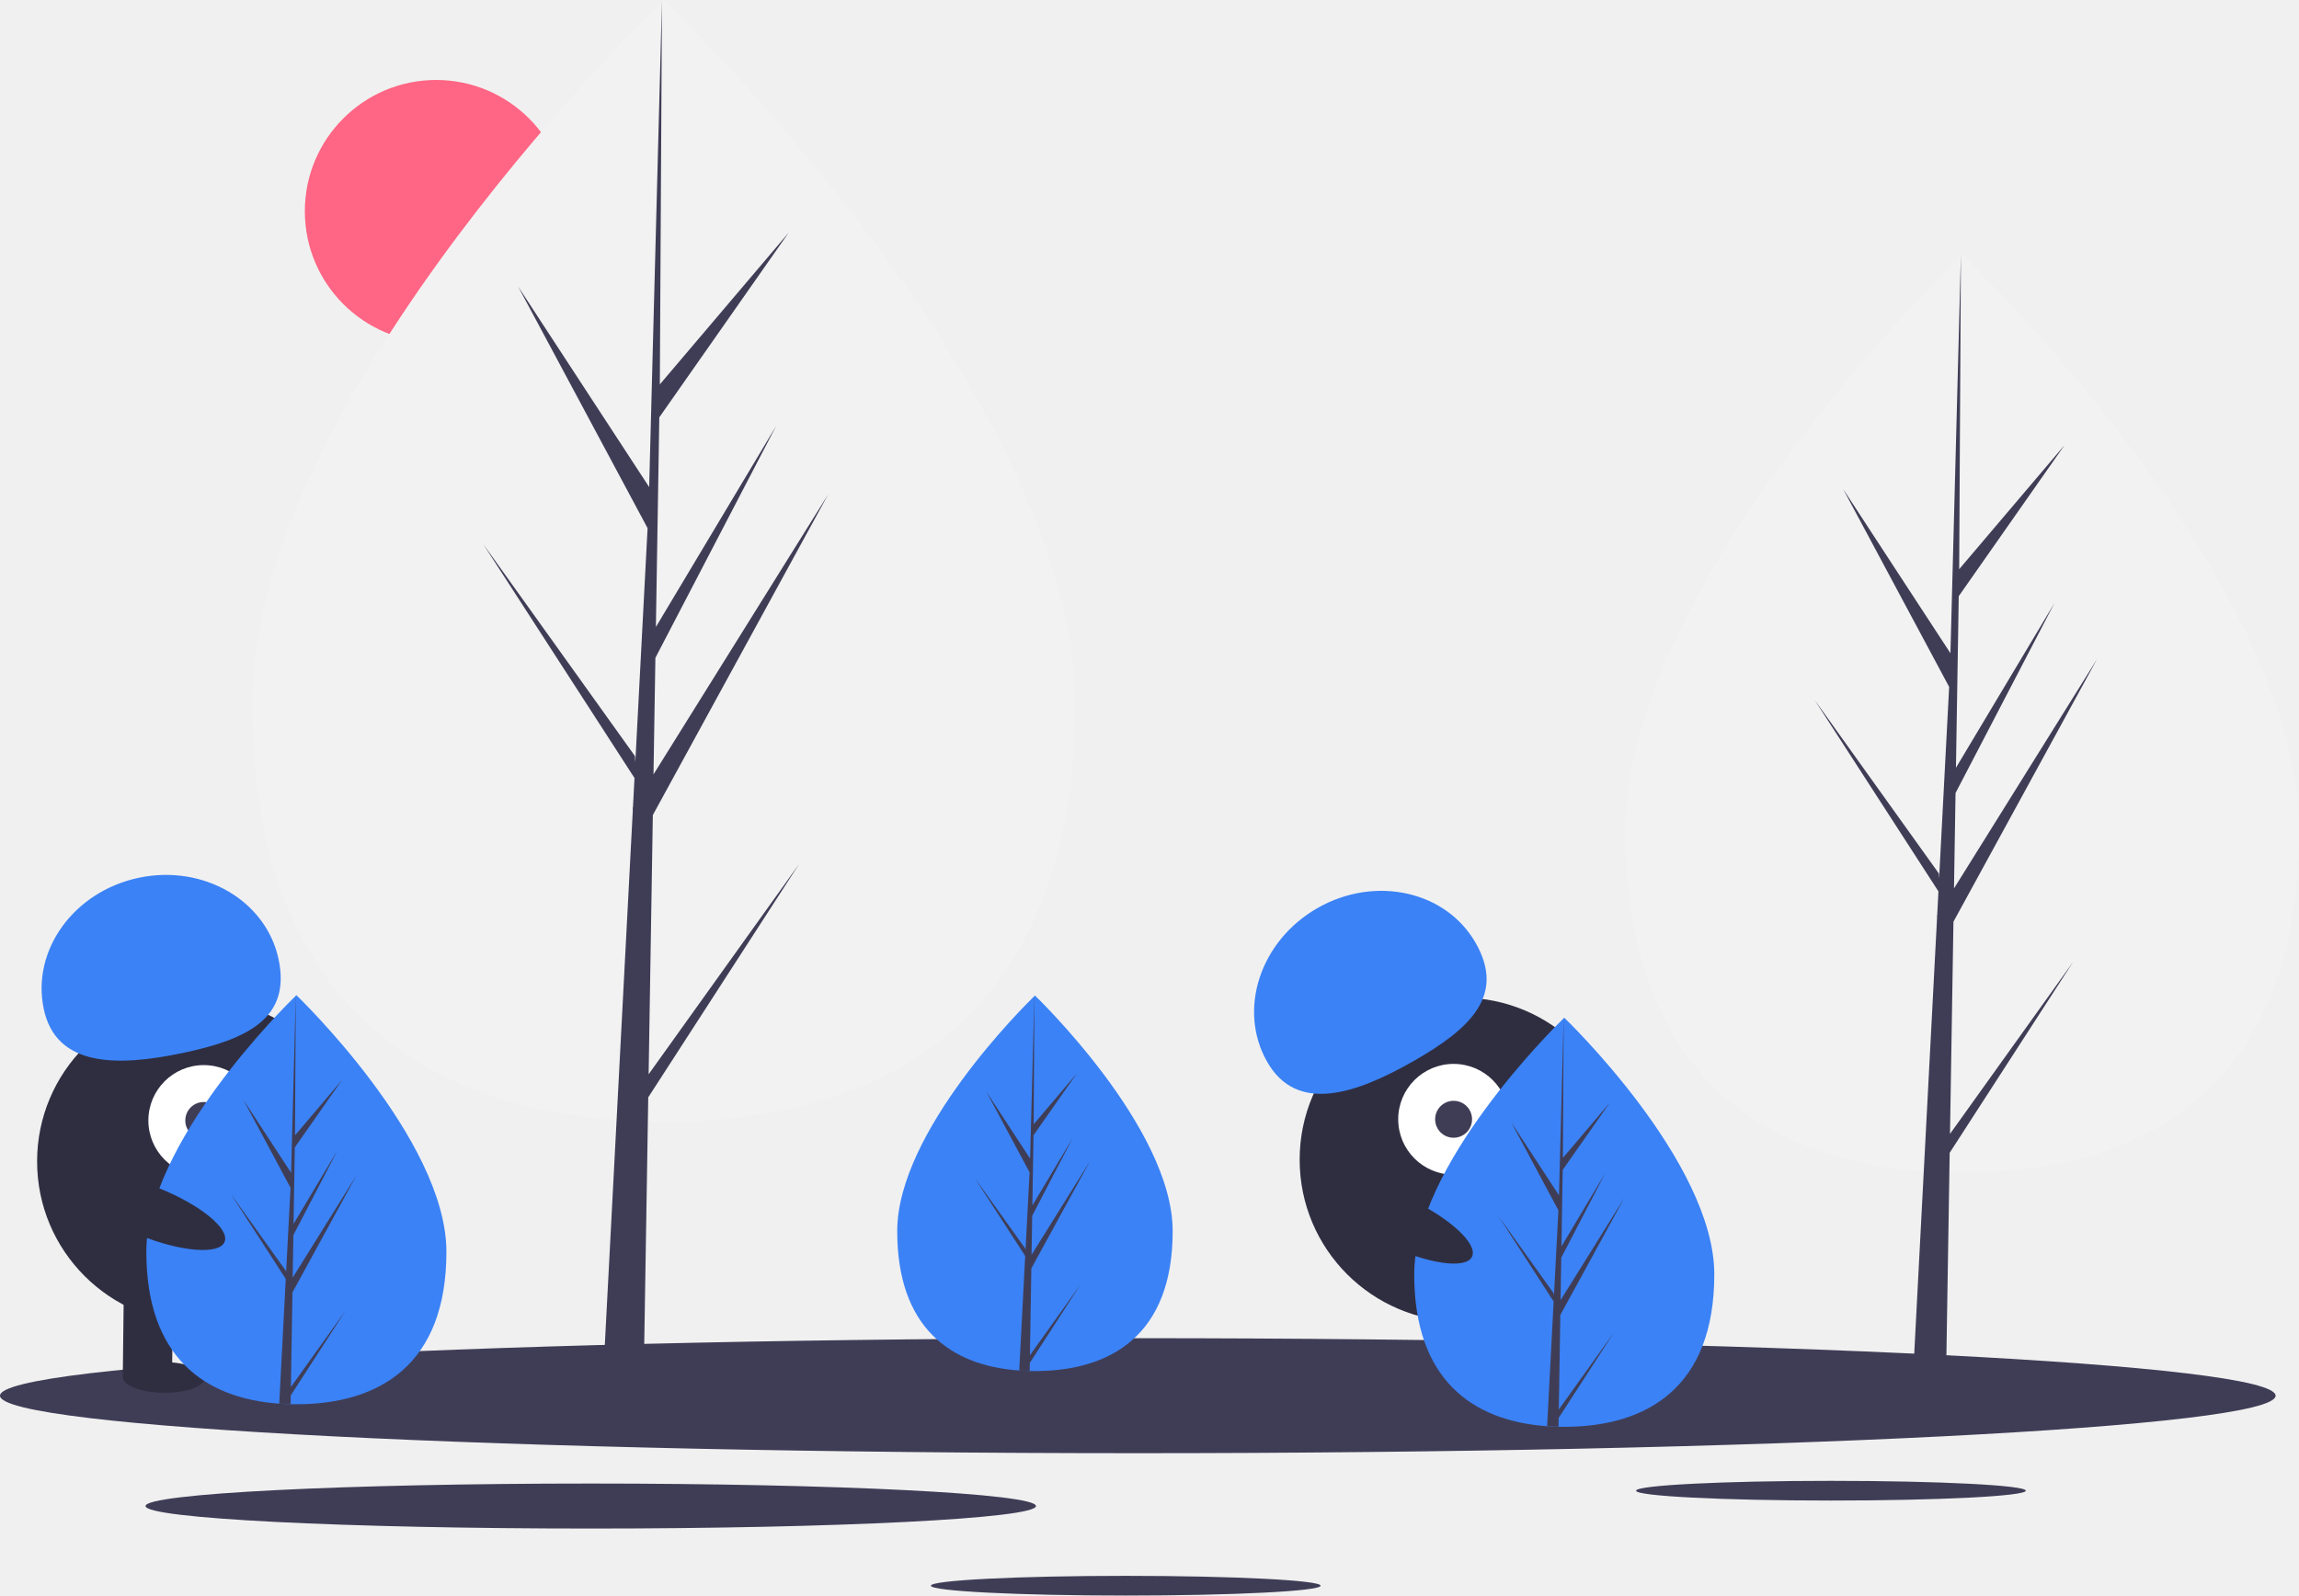
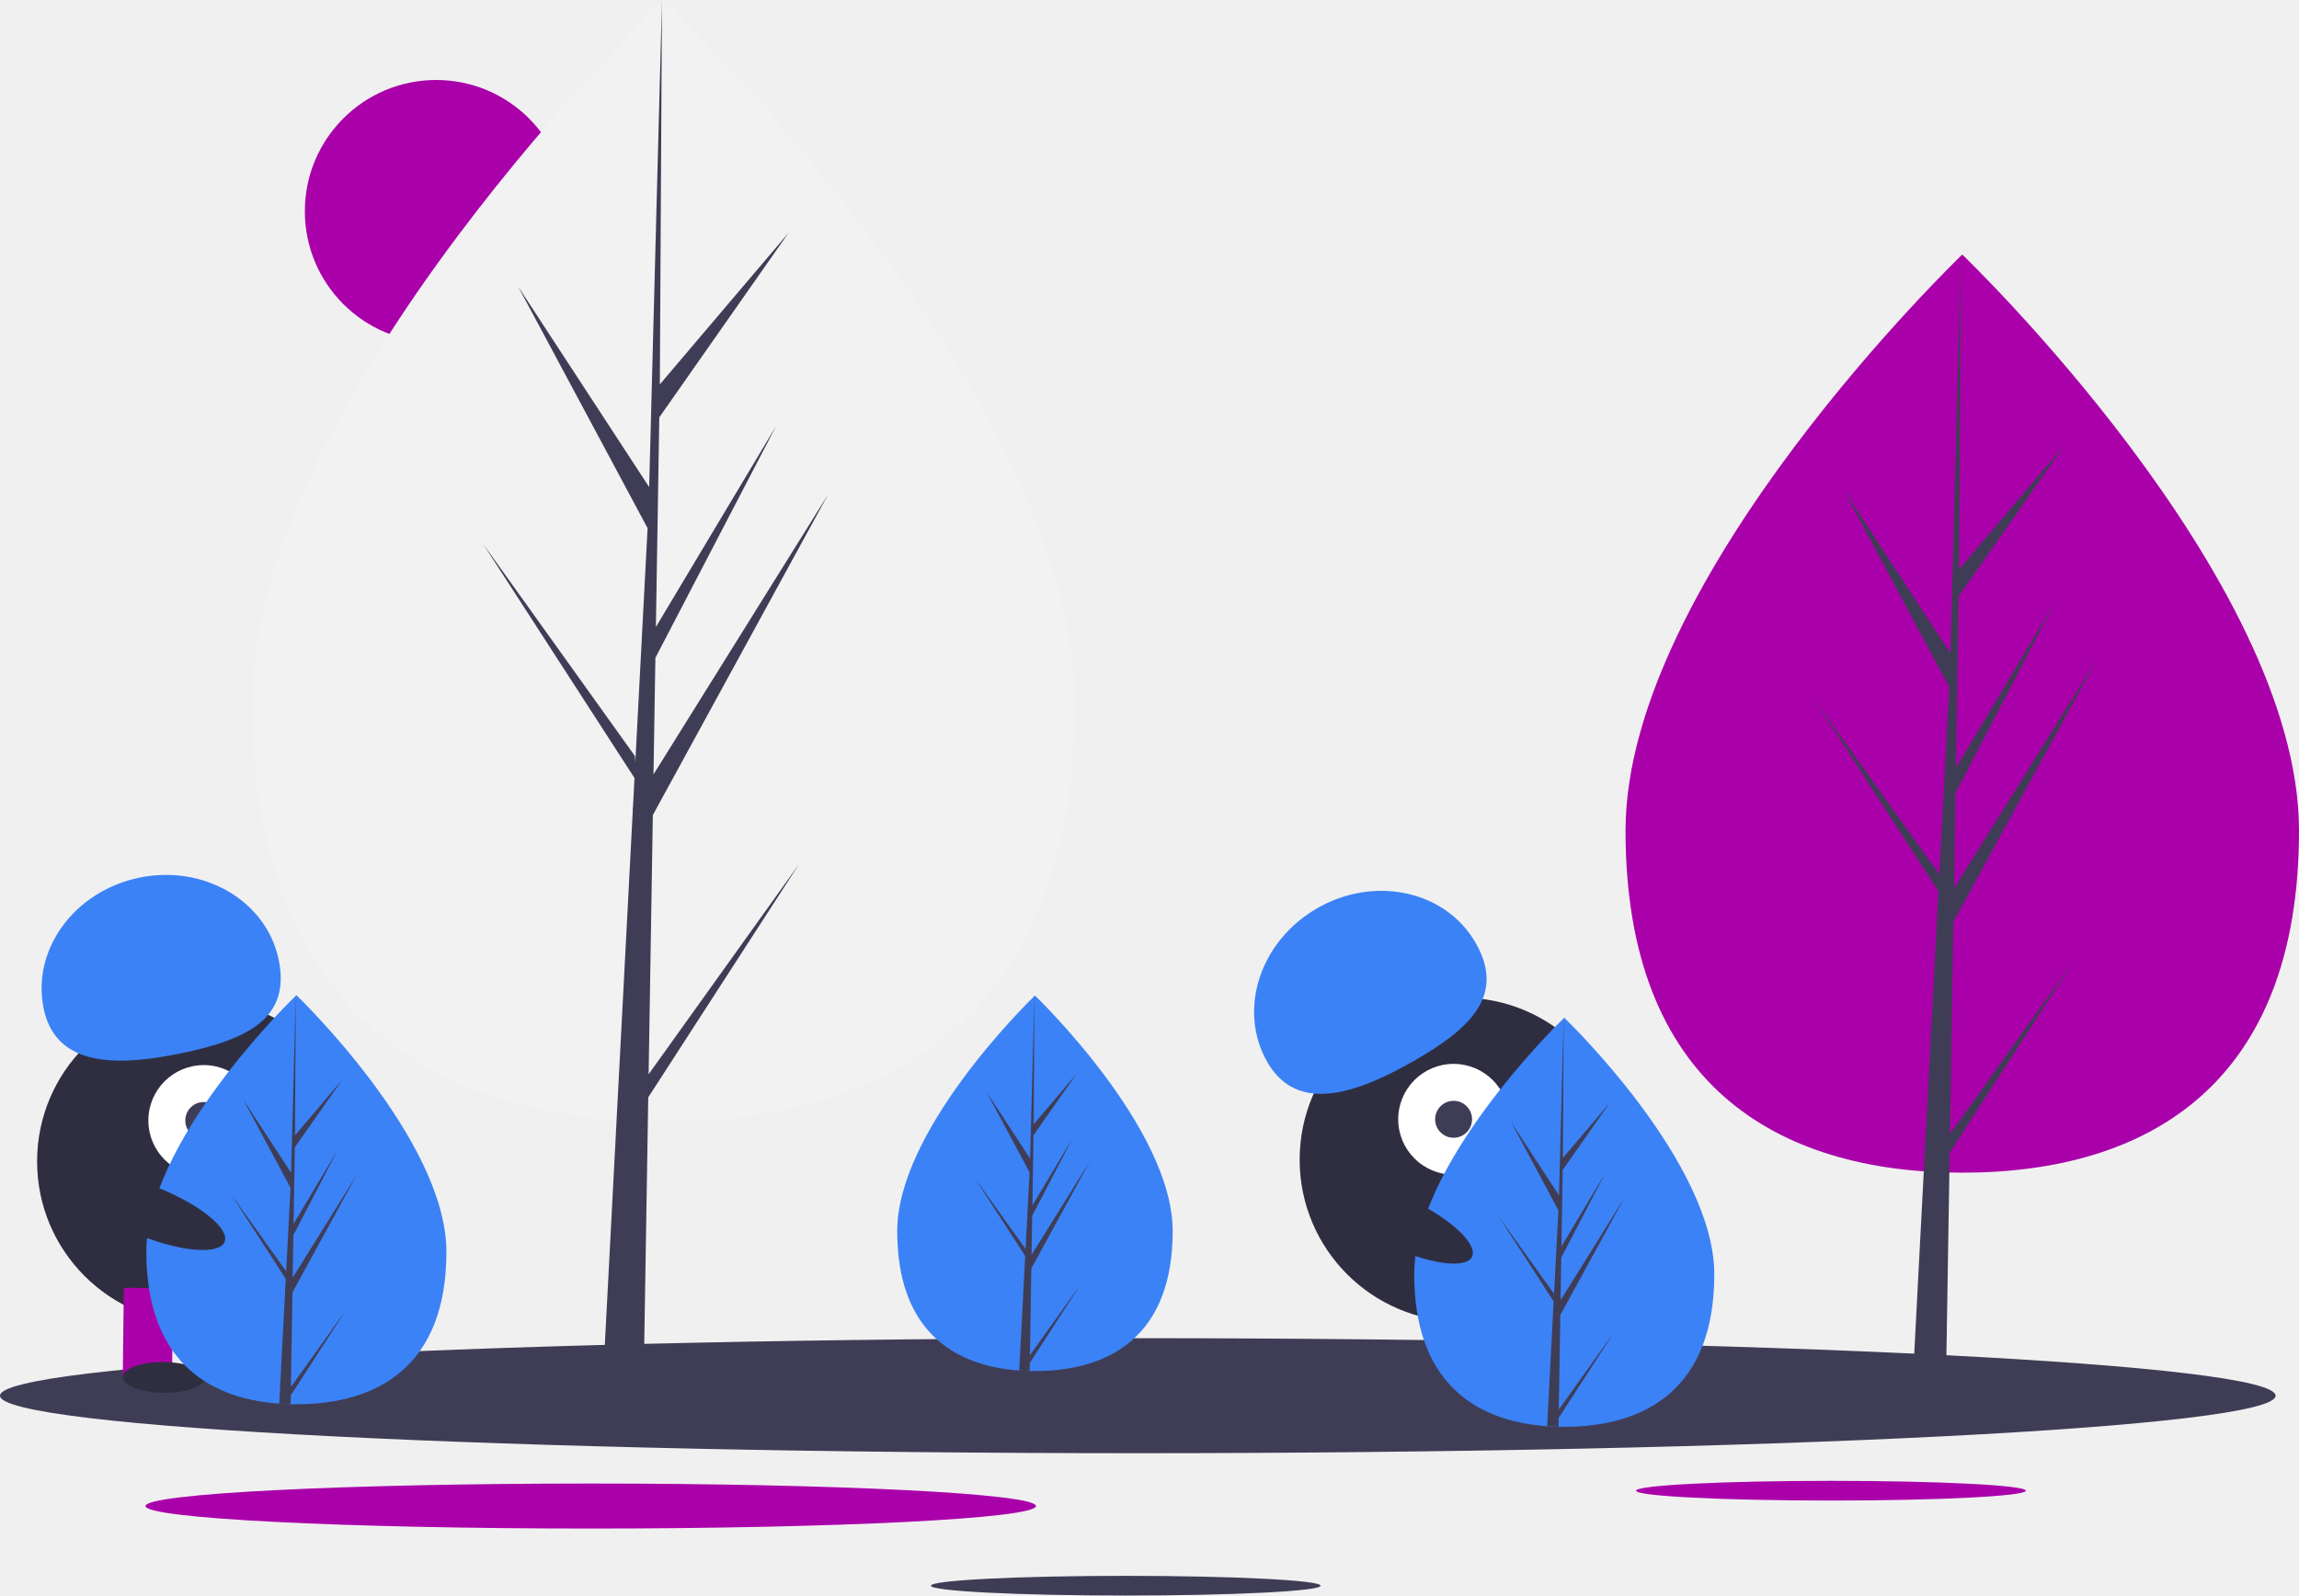
<svg xmlns="http://www.w3.org/2000/svg" data-name="Layer 1" width="1120.592" height="777.916" viewBox="0 0 1120.592 777.916">
-   <circle cx="212.592" cy="103" r="64" fill="#ff6584" />
+   <circle cx="212.592" cy="103" r="64" fill="#A0A" />
  <path d="M563.68,404.164c0,151.011-89.774,203.739-200.516,203.739S162.649,555.175,162.649,404.164,363.165,61.042,363.165,61.042,563.68,253.152,563.68,404.164Z" transform="translate(-39.70387 -61.04208)" fill="#f2f2f2" />
  <polygon points="316.156 523.761 318.21 397.378 403.674 241.024 318.532 377.552 319.455 320.725 378.357 207.605 319.699 305.687 319.699 305.687 321.359 203.481 384.433 113.423 321.621 187.409 322.658 0 316.138 248.096 316.674 237.861 252.547 139.704 315.646 257.508 309.671 371.654 309.493 368.625 235.565 265.329 309.269 379.328 308.522 393.603 308.388 393.818 308.449 394.99 293.29 684.589 313.544 684.589 315.974 535.005 389.496 421.285 316.156 523.761" fill="#3f3d56" />
-   <path d="M1160.296,466.014c0,123.61-73.484,166.77-164.132,166.77s-164.132-43.16-164.132-166.77S996.165,185.152,996.165,185.152,1160.296,342.404,1160.296,466.014Z" transform="translate(-39.70387 -61.04208)" fill="#f2f2f2" />
+   <path d="M1160.296,466.014c0,123.61-73.484,166.77-164.132,166.77s-164.132-43.16-164.132-166.77S996.165,185.152,996.165,185.152,1160.296,342.404,1160.296,466.014Z" transform="translate(-39.70387 -61.04208)" fill="#A0A" />
  <polygon points="950.482 552.833 952.162 449.383 1022.119 321.4 952.426 433.154 953.182 386.639 1001.396 294.044 953.382 374.329 953.382 374.329 954.741 290.669 1006.369 216.952 954.954 277.514 955.804 124.11 950.467 327.188 950.906 318.811 898.414 238.464 950.064 334.893 945.173 428.327 945.027 425.847 884.514 341.294 944.844 434.608 944.232 446.293 944.123 446.469 944.173 447.428 931.764 684.478 948.343 684.478 950.332 562.037 1010.514 468.952 950.482 552.833" fill="#3f3d56" />
  <ellipse cx="554.592" cy="680.479" rx="554.592" ry="28.034" fill="#3f3d56" />
-   <ellipse cx="892.445" cy="726.797" rx="94.989" ry="4.802" fill="#3f3d56" />
+   <ellipse cx="892.445" cy="726.797" rx="94.989" ry="4.802" fill="#A0A" />
  <ellipse cx="548.72" cy="773.114" rx="94.989" ry="4.802" fill="#3f3d56" />
-   <ellipse cx="287.944" cy="734.279" rx="217.014" ry="10.97" fill="#3f3d56" />
+   <ellipse cx="287.944" cy="734.279" rx="217.014" ry="10.97" fill="#A0A" />
  <circle cx="97.084" cy="566.27" r="79" fill="#2f2e41" />
-   <rect x="99.805" y="689.023" width="24" height="43" transform="translate(-31.32451 -62.31008) rotate(0.67509)" fill="#2f2e41" />
+   <rect x="99.805" y="689.023" width="24" height="43" transform="translate(-31.32451 -62.31008) rotate(0.67509)" fill="#A0A" />
  <rect x="147.802" y="689.589" width="24" height="43" transform="translate(-31.31452 -62.87555) rotate(0.67509)" fill="#2f2e41" />
  <ellipse cx="119.546" cy="732.616" rx="7.5" ry="20" transform="translate(-654.1319 782.4795) rotate(-89.32491)" fill="#2f2e41" />
  <ellipse cx="167.554" cy="732.182" rx="7.5" ry="20" transform="translate(-606.2547 830.0553) rotate(-89.32491)" fill="#2f2e41" />
  <circle cx="99.319" cy="546.295" r="27" fill="#fff" />
  <circle cx="99.319" cy="546.295" r="9" fill="#3f3d56" />
  <path d="M61.026,552.946c-6.042-28.641,14.688-57.265,46.3-63.934s62.138,11.143,68.18,39.784-14.978,38.93-46.591,45.599S67.068,581.587,61.026,552.946Z" transform="translate(-39.70387 -61.04208)" fill="#3b82f6" />
  <path d="M257.296,671.384c0,55.076-32.74,74.306-73.13,74.306q-1.404,0-2.803-.031c-1.871-.04-3.725-.129-5.556-.254-36.451-2.58-64.771-22.799-64.771-74.021,0-53.008,67.739-119.896,72.827-124.846l.009-.009c.196-.192.294-.285.294-.285S257.296,616.308,257.296,671.384Z" transform="translate(-39.70387 -61.04208)" fill="#3b82f6" />
  <path d="M181.502,737.265l26.747-37.374-26.814,41.477-.071,4.291c-1.871-.04-3.725-.129-5.556-.254l2.883-55.103-.022-.428.049-.08.272-5.204-26.881-41.58,26.965,37.677.062,1.105,2.179-41.633-23.013-42.966,23.294,35.658,2.268-86.314.009-.294v.285l-.379,68.064,22.911-26.983-23.004,32.847-.606,37.276L204.185,621.958l-21.48,41.259-.339,20.723,31.056-49.791-31.171,57.023Z" transform="translate(-39.70387 -61.04208)" fill="#3f3d56" />
  <circle cx="712.485" cy="565.415" r="79" fill="#2f2e41" />
  <rect x="741.777" y="691.824" width="24" height="43" transform="translate(-215.9946 191.864) rotate(-17.08345)" fill="#2f2e41" />
  <rect x="787.659" y="677.723" width="24" height="43" transform="matrix(0.95588, -0.29376, 0.29376, 0.95588, -209.8279, 204.7204)" fill="#2f2e41" />
  <ellipse cx="767.887" cy="732.003" rx="20" ry="7.5" transform="translate(-220.8593 196.8331) rotate(-17.08345)" fill="#2f2e41" />
  <ellipse cx="813.475" cy="716.946" rx="20" ry="7.5" transform="translate(-214.4248 209.561) rotate(-17.08345)" fill="#2f2e41" />
  <circle cx="708.522" cy="545.71" r="27" fill="#fff" />
  <circle cx="708.522" cy="545.71" r="9" fill="#3f3d56" />
  <path d="M657.355,578.743c-14.49-25.433-3.478-59.016,24.594-75.009s62.576-8.341,77.065,17.093-2.391,41.644-30.463,57.637S671.845,604.176,657.355,578.743Z" transform="translate(-39.70387 -61.04208)" fill="#3b82f6" />
  <path d="M611.296,661.299c0,50.557-30.054,68.21-67.13,68.21q-1.288,0-2.573-.029c-1.718-.037-3.419-.119-5.1-.233-33.461-2.368-59.457-20.929-59.457-67.948,0-48.659,62.181-110.059,66.852-114.603l.008-.008c.18-.176.27-.262.27-.262S611.296,610.742,611.296,661.299Z" transform="translate(-39.70387 -61.04208)" fill="#3b82f6" />
  <path d="M541.72,721.774l24.553-34.307-24.614,38.074-.065,3.939c-1.718-.037-3.419-.119-5.1-.233l2.646-50.582-.02-.393.045-.074.249-4.777-24.675-38.168,24.753,34.585.057,1.014,2-38.217-21.125-39.44L541.806,625.928l2.082-79.232.008-.27v.262l-.348,62.48,21.031-24.769-21.117,30.152-.556,34.217,19.636-32.839-19.718,37.874-.311,19.023,28.508-45.706-28.614,52.344Z" transform="translate(-39.70387 -61.04208)" fill="#3f3d56" />
  <path d="M875.296,682.384c0,55.076-32.74,74.306-73.13,74.306q-1.403,0-2.803-.031c-1.871-.04-3.725-.129-5.556-.254-36.451-2.58-64.771-22.799-64.771-74.021,0-53.008,67.739-119.896,72.827-124.846l.009-.009c.196-.192.294-.285.294-.285S875.296,627.308,875.296,682.384Z" transform="translate(-39.70387 -61.04208)" fill="#3b82f6" />
  <path d="M799.502,748.265l26.747-37.374-26.814,41.477-.071,4.291c-1.871-.04-3.725-.129-5.556-.254l2.883-55.103-.022-.428.049-.08.272-5.204L770.108,654.011l26.965,37.677.062,1.105,2.179-41.633-23.013-42.966,23.294,35.658,2.268-86.314.009-.294v.285l-.379,68.064,22.911-26.983-23.004,32.847-.606,37.276L822.185,632.958l-21.48,41.259-.339,20.723,31.056-49.791-31.171,57.023Z" transform="translate(-39.70387 -61.04208)" fill="#3f3d56" />
  <ellipse cx="721.517" cy="656.822" rx="12.4" ry="39.5" transform="translate(-220.8352 966.2232) rotate(-64.62574)" fill="#2f2e41" />
  <ellipse cx="112.517" cy="651.822" rx="12.4" ry="39.5" transform="translate(-574.0794 452.7137) rotate(-68.15829)" fill="#2f2e41" />
</svg>
